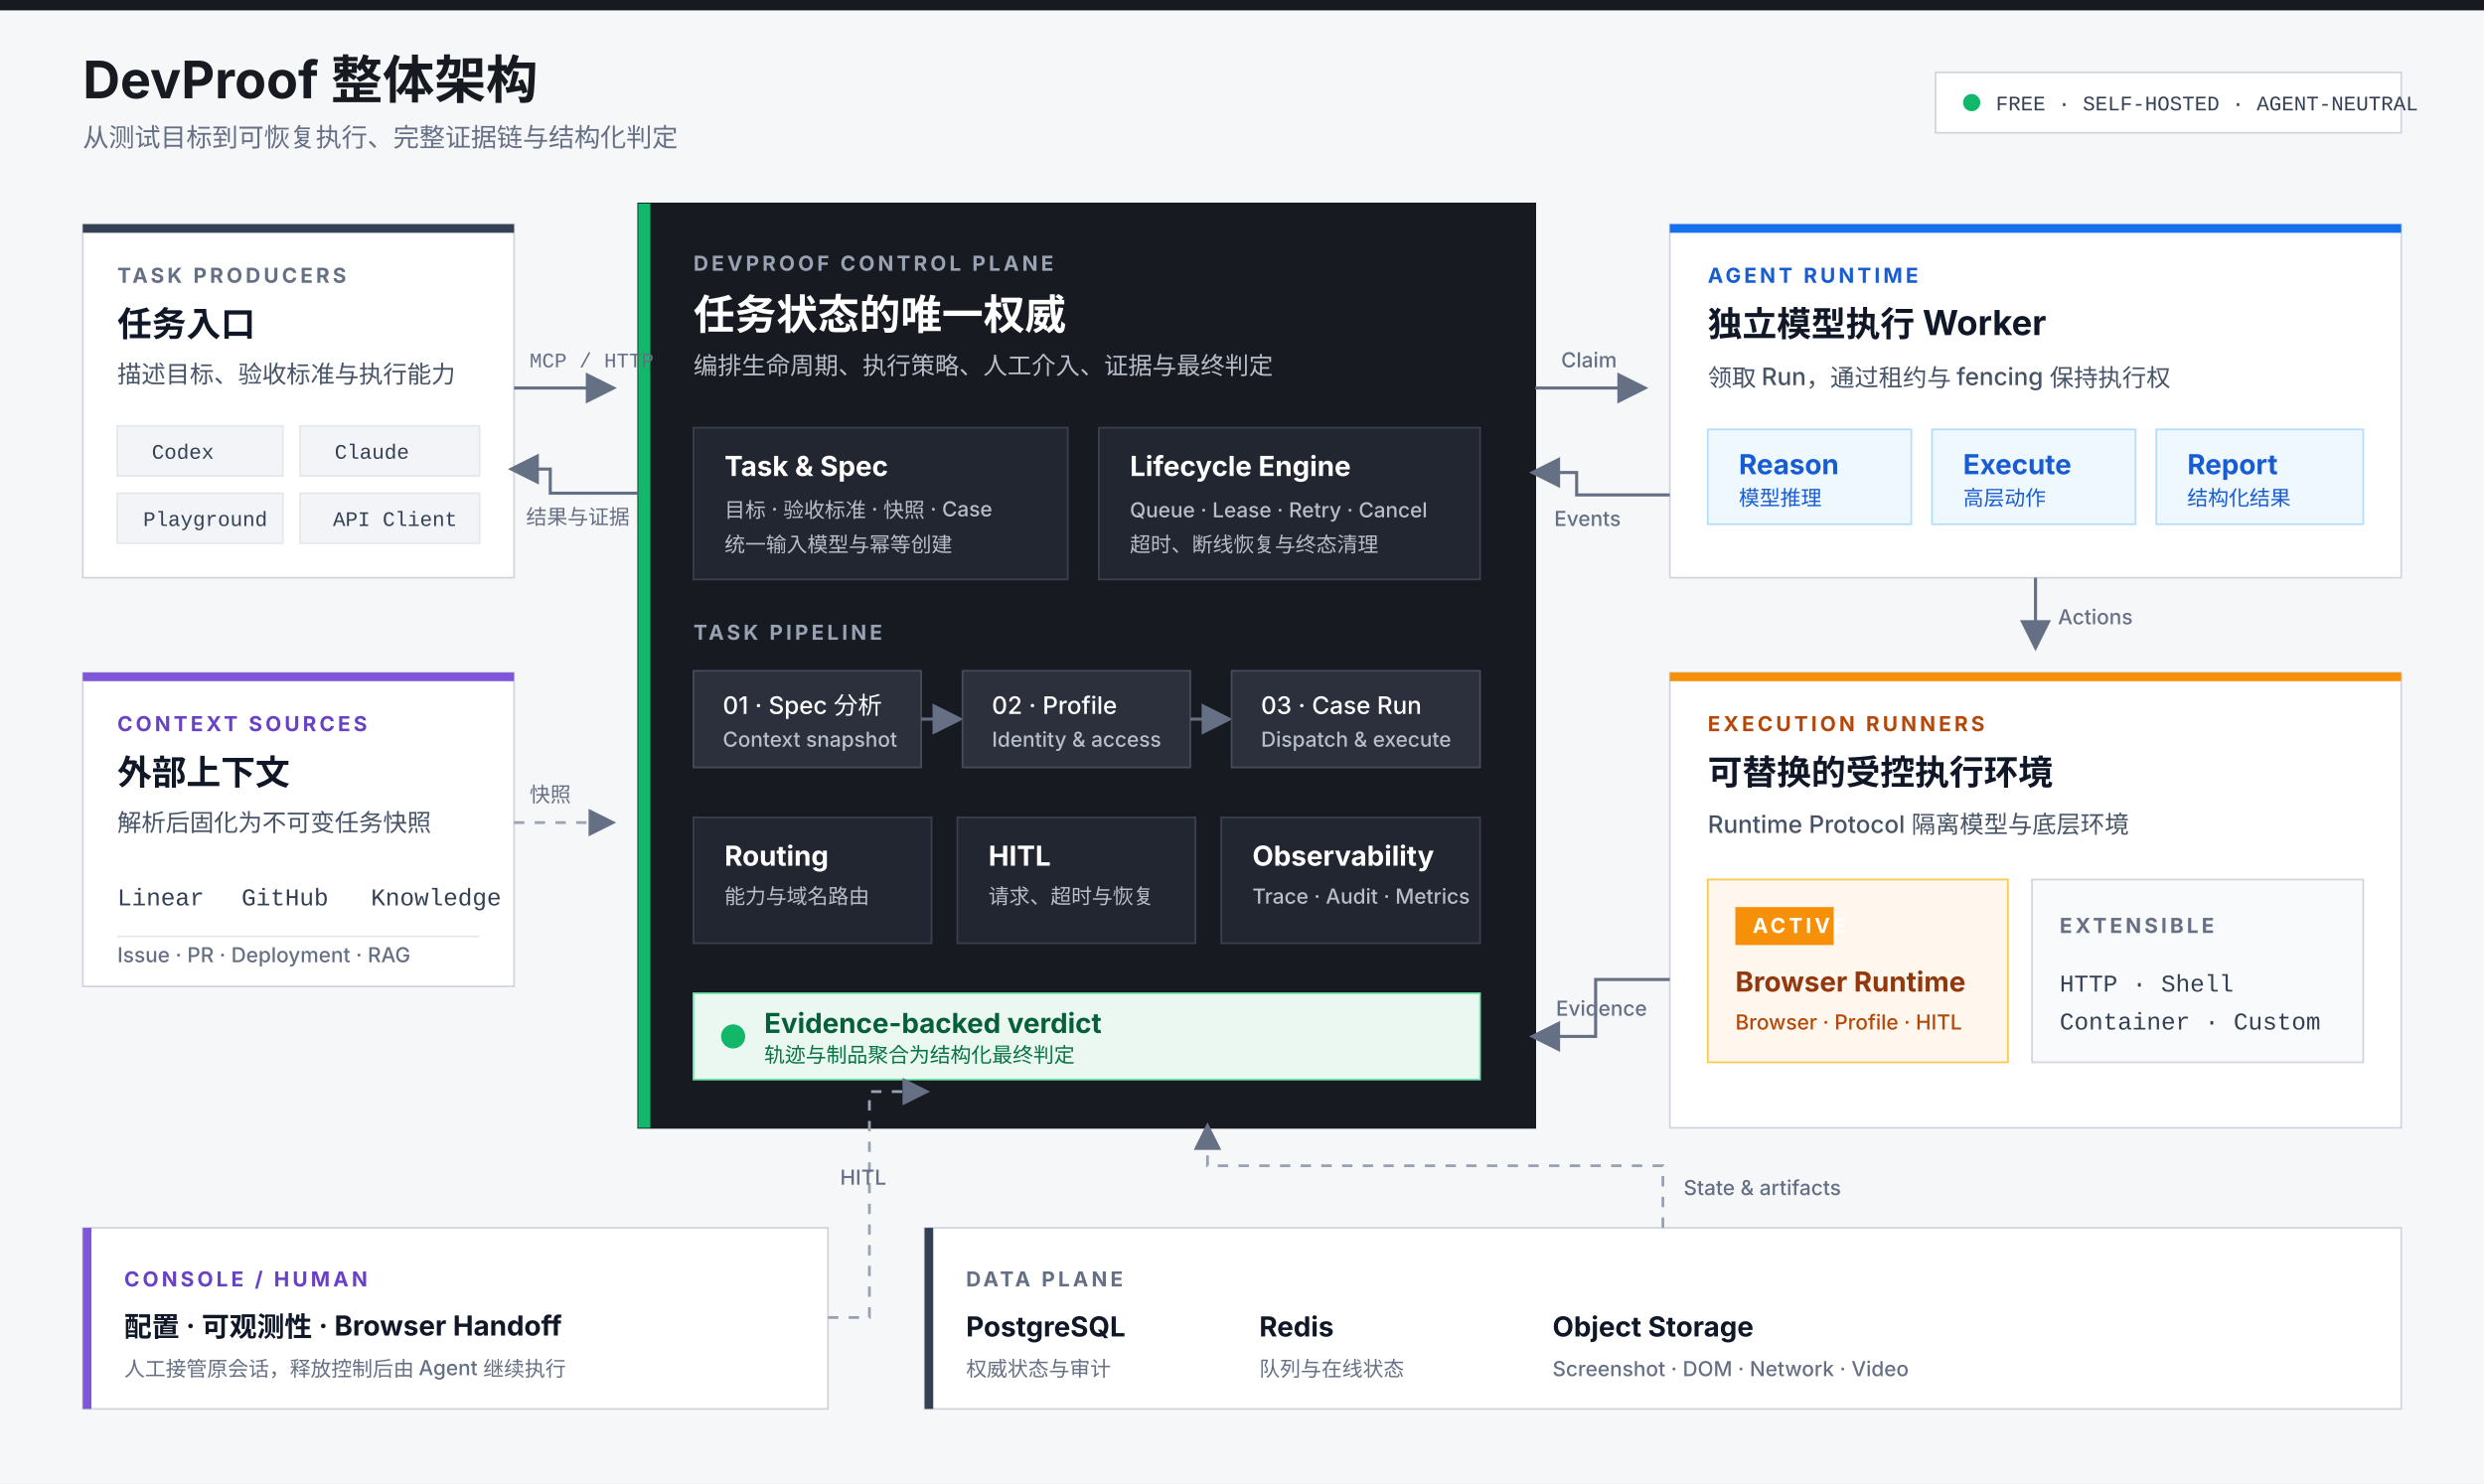
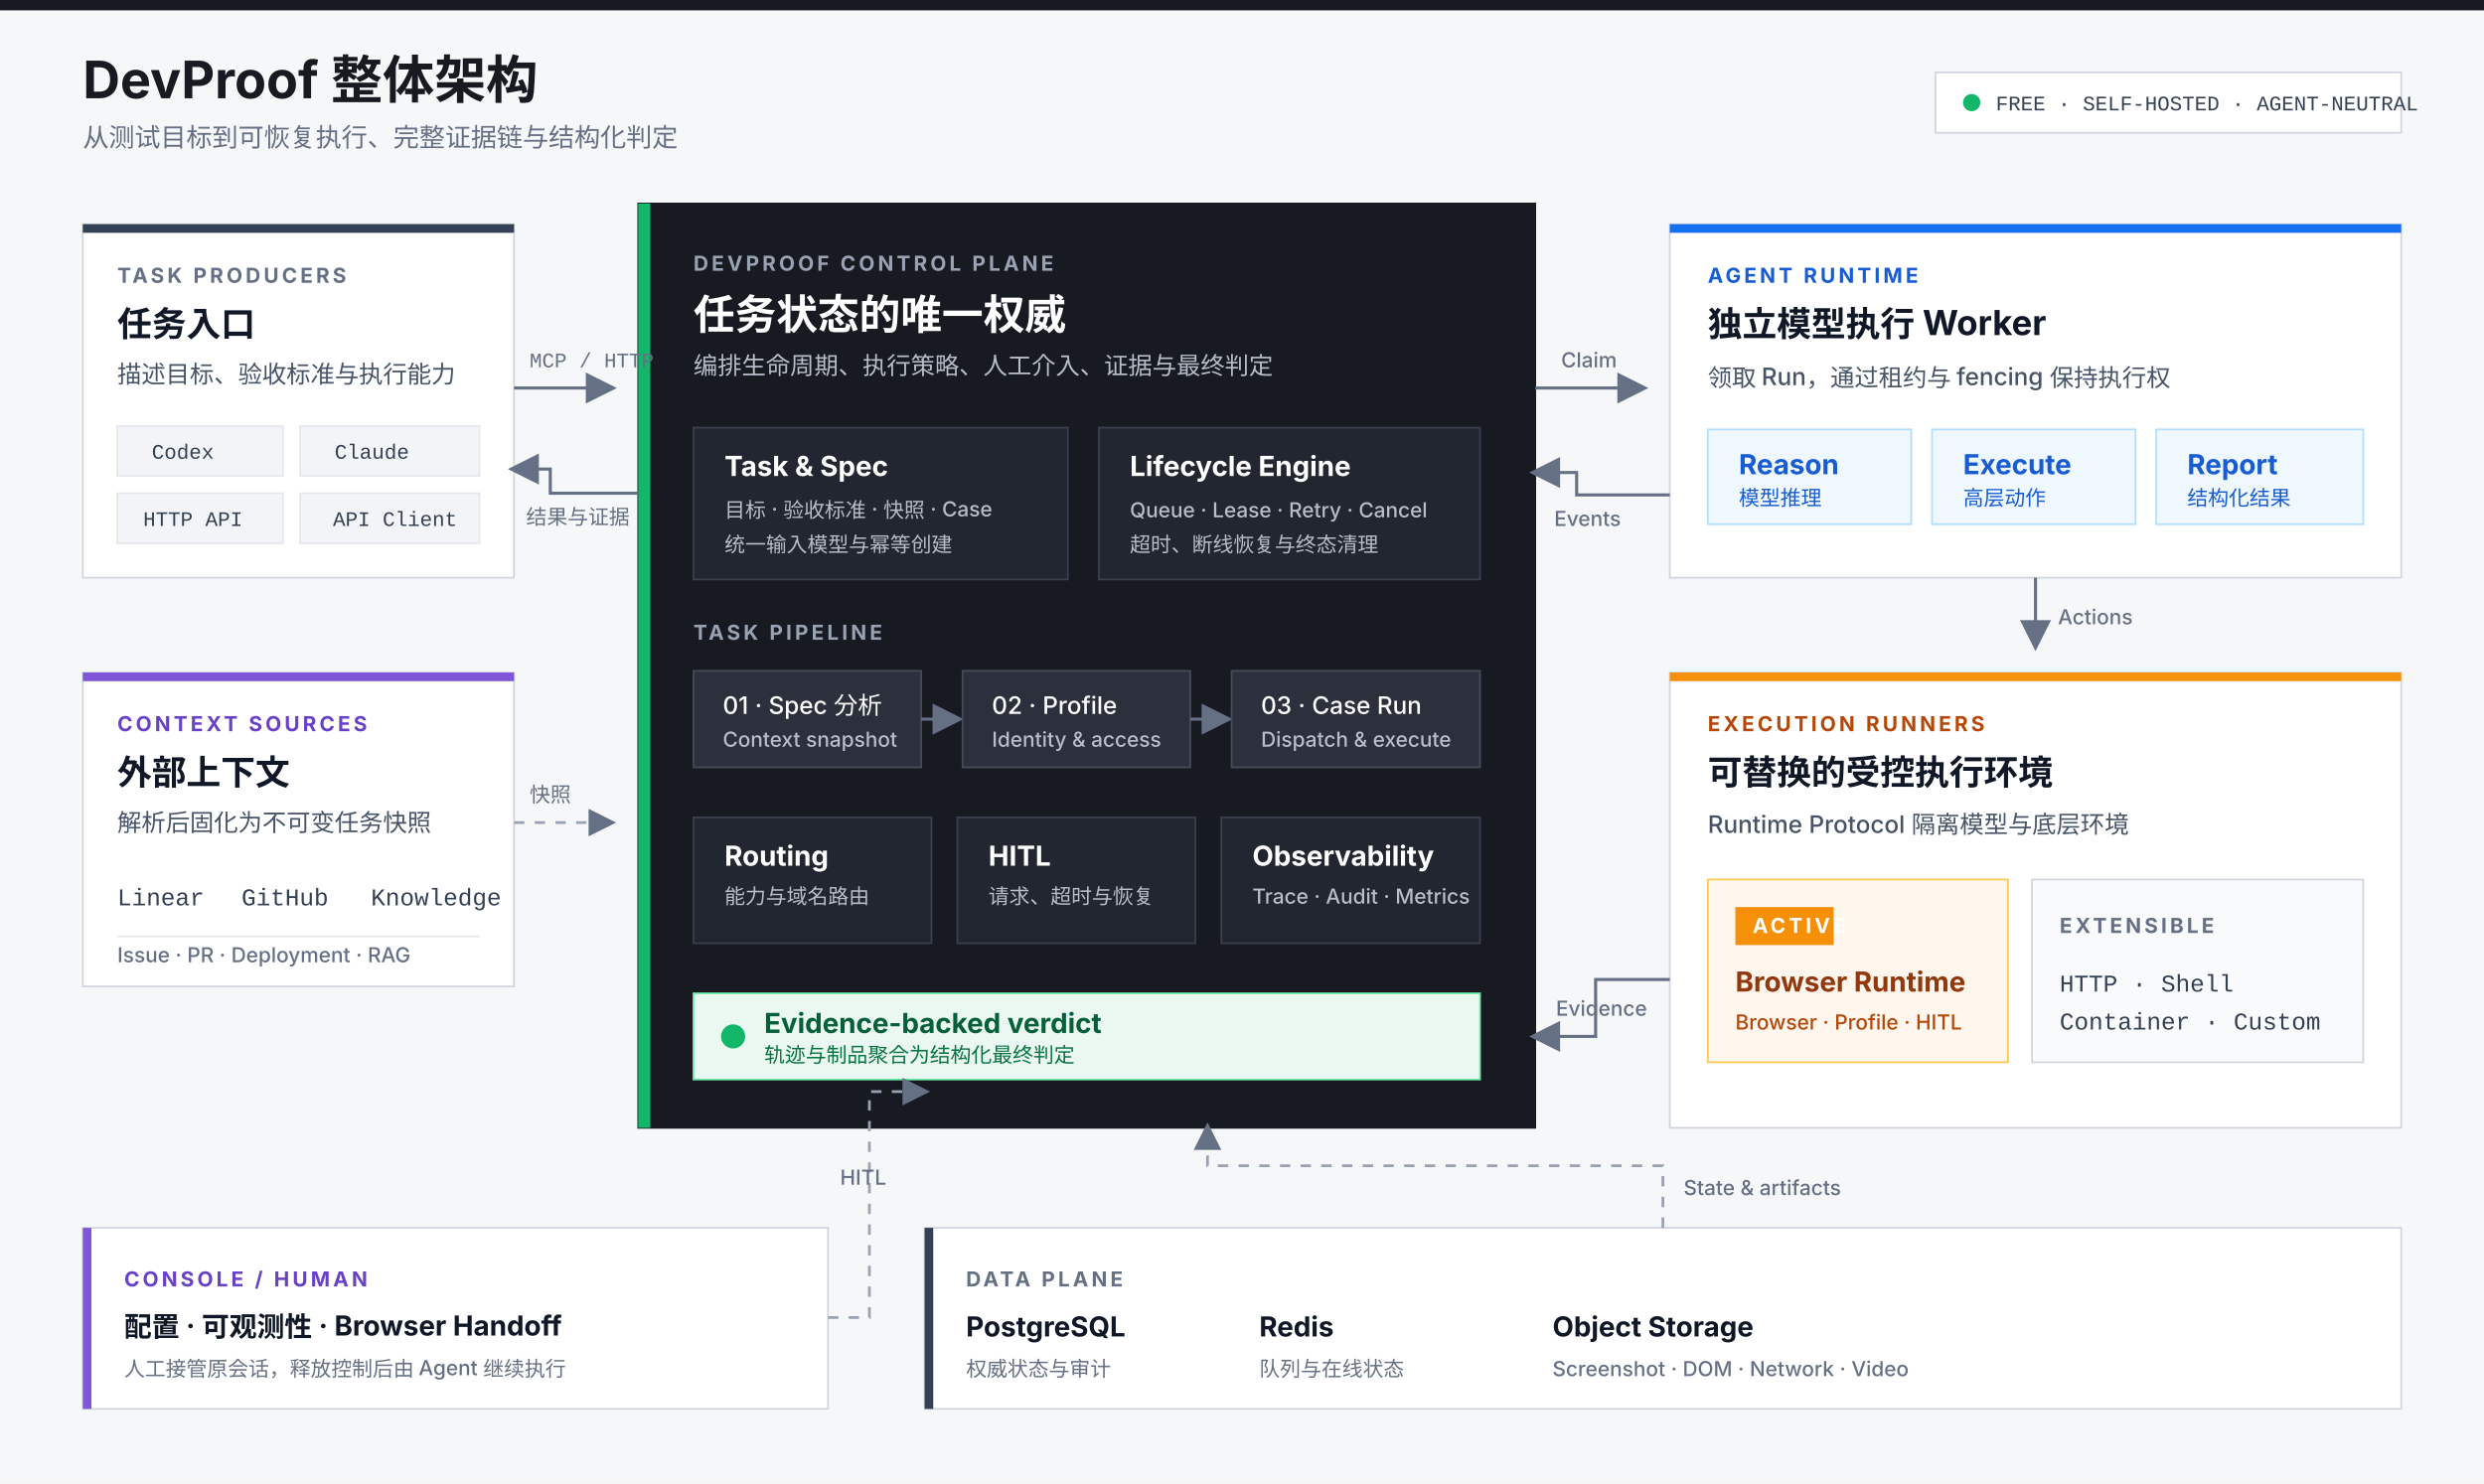
<svg xmlns="http://www.w3.org/2000/svg" width="1440" height="860" viewBox="0 0 1440 860" role="img" data-language="zh-CN" aria-labelledby="title description">
  <defs>
    <marker id="arrow" markerWidth="10" markerHeight="10" refX="8" refY="5" orient="auto" markerUnits="strokeWidth">
      <path d="M 0 0 L 10 5 L 0 10 z" fill="#667085" />
    </marker>
    <style>
      .sans {
        font-family: Inter, ui-sans-serif, -apple-system, BlinkMacSystemFont,
          "Segoe UI", sans-serif;
      }
      .mono {
        font-family: "SFMono-Regular", Consolas, "Liberation Mono", monospace;
      }
      .eyebrow {
        font-size: 12px;
        font-weight: 700;
        letter-spacing: 1.8px;
      }
      .section-title {
        font-size: 20px;
        font-weight: 700;
      }
      .card-title {
        font-size: 16px;
        font-weight: 700;
      }
      .body {
        font-size: 14px;
        font-weight: 500;
      }
      .small {
        font-size: 12px;
        font-weight: 500;
      }
      .flow {
        fill: none;
        stroke: #667085;
        stroke-width: 1.8;
        marker-end: url(#arrow);
      }
      .flow-dashed {
        fill: none;
        stroke: #98a2b3;
        stroke-dasharray: 6 6;
        stroke-width: 1.6;
        marker-end: url(#arrow);
      }
    </style>
  </defs>
  <rect width="1440" height="860" fill="#f6f7f9" />
  <path d="M 0 0 H 1440 V 6 H 0 Z" fill="#171a21" />
  <g class="sans">
    <text x="48" y="57" fill="#171a21" font-size="30" font-weight="750">
      DevProof 整体架构
    </text>
    <text x="48" y="85" fill="#667085" font-size="15" font-weight="500">
      从测试目标到可恢复执行、完整证据链与结构化判定
    </text>
    <rect x="1122" y="42" width="270" height="35" fill="#ffffff" stroke="#d0d5dd" />
    <circle cx="1143" cy="59.5" r="5" fill="#12b76a" />
    <text x="1157" y="64" class="mono small" fill="#344054">
      FREE · SELF-HOSTED · AGENT-NEUTRAL
    </text>
    <rect x="48" y="130" width="250" height="205" fill="#ffffff" stroke="#d0d5dd" />
    <rect x="48" y="130" width="250" height="5" fill="#344054" />
    <text x="68" y="164" class="eyebrow" fill="#667085">TASK PRODUCERS</text>
    <text x="68" y="195" class="section-title" fill="#101828">任务入口</text>
    <text x="68" y="222" class="body" fill="#475467">描述目标、验收标准与执行能力</text>
    <rect x="68" y="247" width="96" height="29" fill="#f2f4f7" stroke="#e4e7ec" />
    <text x="88" y="266" class="mono small" fill="#344054">Codex</text>
    <rect x="174" y="247" width="104" height="29" fill="#f2f4f7" stroke="#e4e7ec" />
    <text x="194" y="266" class="mono small" fill="#344054">Claude</text>
    <rect x="68" y="286" width="96" height="29" fill="#f2f4f7" stroke="#e4e7ec" />
-     <text x="83" y="305" class="mono small" fill="#344054">Playground</text>
+     <text x="83" y="305" class="mono small" fill="#344054">HTTP API</text>
    <rect x="174" y="286" width="104" height="29" fill="#f2f4f7" stroke="#e4e7ec" />
    <text x="193" y="305" class="mono small" fill="#344054">API Client</text>
    <rect x="48" y="390" width="250" height="182" fill="#ffffff" stroke="#d0d5dd" />
    <rect x="48" y="390" width="250" height="5" fill="#7f56d9" />
    <text x="68" y="424" class="eyebrow" fill="#6941c6">CONTEXT SOURCES</text>
    <text x="68" y="455" class="section-title" fill="#101828">外部上下文</text>
    <text x="68" y="482" class="body" fill="#475467">解析后固化为不可变任务快照</text>
    <text x="68" y="525" class="mono body" fill="#344054">Linear</text>
    <text x="140" y="525" class="mono body" fill="#344054">GitHub</text>
    <text x="215" y="525" class="mono body" fill="#344054">Knowledge</text>
    <path d="M 68 543 H 278" stroke="#e4e7ec" />
    <text x="68" y="558" class="small" fill="#667085">Issue · PR · Deployment · RAG</text>
    <rect x="370" y="118" width="520" height="536" fill="#171a21" stroke="#171a21" />
    <rect x="370" y="118" width="7" height="536" fill="#12b76a" />
    <text x="402" y="157" class="eyebrow" fill="#98a2b3">DEVPROOF CONTROL PLANE</text>
    <text x="402" y="191" font-size="24" font-weight="750" fill="#ffffff">
      任务状态的唯一权威
    </text>
    <text x="402" y="217" class="body" fill="#b7bec9">
      编排生命周期、执行策略、人工介入、证据与最终判定
    </text>
    <rect x="402" y="248" width="217" height="88" fill="#222631" stroke="#3a404e" />
    <text x="420" y="276" class="card-title" fill="#ffffff">Task &amp; Spec</text>
    <text x="420" y="300" class="small" fill="#b7bec9">目标 · 验收标准 · 快照 · Case</text>
    <text x="420" y="320" class="small" fill="#b7bec9">统一输入模型与幂等创建</text>
    <rect x="637" y="248" width="221" height="88" fill="#222631" stroke="#3a404e" />
    <text x="655" y="276" class="card-title" fill="#ffffff">Lifecycle Engine</text>
    <text x="655" y="300" class="small" fill="#b7bec9">Queue · Lease · Retry · Cancel</text>
    <text x="655" y="320" class="small" fill="#b7bec9">超时、断线恢复与终态清理</text>
    <text x="402" y="371" class="eyebrow" fill="#98a2b3">TASK PIPELINE</text>
    <rect x="402" y="389" width="132" height="56" fill="#2b303c" stroke="#454c5c" />
    <text x="419" y="414" class="body" fill="#ffffff">01 · Spec 分析</text>
    <text x="419" y="433" class="small" fill="#b7bec9">Context snapshot</text>
    <path d="M 534 417 H 555" class="flow" stroke="#667085" />
    <rect x="558" y="389" width="132" height="56" fill="#2b303c" stroke="#454c5c" />
    <text x="575" y="414" class="body" fill="#ffffff">02 · Profile</text>
    <text x="575" y="433" class="small" fill="#b7bec9">Identity &amp; access</text>
    <path d="M 690 417 H 711" class="flow" stroke="#667085" />
    <rect x="714" y="389" width="144" height="56" fill="#2b303c" stroke="#454c5c" />
    <text x="731" y="414" class="body" fill="#ffffff">03 · Case Run</text>
    <text x="731" y="433" class="small" fill="#b7bec9">Dispatch &amp; execute</text>
    <rect x="402" y="474" width="138" height="73" fill="#222631" stroke="#3a404e" />
    <text x="420" y="502" class="card-title" fill="#ffffff">Routing</text>
    <text x="420" y="524" class="small" fill="#b7bec9">能力与域名路由</text>
    <rect x="555" y="474" width="138" height="73" fill="#222631" stroke="#3a404e" />
    <text x="573" y="502" class="card-title" fill="#ffffff">HITL</text>
    <text x="573" y="524" class="small" fill="#b7bec9">请求、超时与恢复</text>
    <rect x="708" y="474" width="150" height="73" fill="#222631" stroke="#3a404e" />
    <text x="726" y="502" class="card-title" fill="#ffffff">Observability</text>
    <text x="726" y="524" class="small" fill="#b7bec9">Trace · Audit · Metrics</text>
    <rect x="402" y="576" width="456" height="50" fill="#eaf8f1" stroke="#6ce9a6" />
    <circle cx="425" cy="601" r="7" fill="#12b76a" />
    <text x="443" y="599" class="card-title" fill="#05603a">Evidence-backed verdict</text>
    <text x="443" y="616" class="small" fill="#087443">轨迹与制品聚合为结构化最终判定</text>
    <rect x="968" y="130" width="424" height="205" fill="#ffffff" stroke="#d0d5dd" />
    <rect x="968" y="130" width="424" height="5" fill="#1570ef" />
    <text x="990" y="164" class="eyebrow" fill="#175cd3">AGENT RUNTIME</text>
    <text x="990" y="195" class="section-title" fill="#101828">独立模型执行 Worker</text>
    <text x="990" y="224" class="body" fill="#475467">领取 Run，通过租约与 fencing 保持执行权</text>
    <rect x="990" y="249" width="118" height="55" fill="#eff8ff" stroke="#b2ddff" />
    <text x="1008" y="275" class="card-title" fill="#175cd3">Reason</text>
    <text x="1008" y="293" class="small" fill="#175cd3">模型推理</text>
    <rect x="1120" y="249" width="118" height="55" fill="#eff8ff" stroke="#b2ddff" />
    <text x="1138" y="275" class="card-title" fill="#175cd3">Execute</text>
    <text x="1138" y="293" class="small" fill="#175cd3">高层动作</text>
    <rect x="1250" y="249" width="120" height="55" fill="#eff8ff" stroke="#b2ddff" />
    <text x="1268" y="275" class="card-title" fill="#175cd3">Report</text>
    <text x="1268" y="293" class="small" fill="#175cd3">结构化结果</text>
    <rect x="968" y="390" width="424" height="264" fill="#ffffff" stroke="#d0d5dd" />
    <rect x="968" y="390" width="424" height="5" fill="#f79009" />
    <text x="990" y="424" class="eyebrow" fill="#b54708">EXECUTION RUNNERS</text>
    <text x="990" y="455" class="section-title" fill="#101828">可替换的受控执行环境</text>
    <text x="990" y="483" class="body" fill="#475467">Runtime Protocol 隔离模型与底层环境</text>
    <rect x="990" y="510" width="174" height="106" fill="#fff7ed" stroke="#fec84b" />
    <rect x="1006" y="526" width="57" height="22" fill="#f79009" />
    <text x="1016" y="541" class="eyebrow" fill="#ffffff" font-size="10">ACTIVE</text>
    <text x="1006" y="575" class="card-title" fill="#93370d">Browser Runtime</text>
    <text x="1006" y="597" class="small" fill="#b54708">Browser · Profile · HITL</text>
    <rect x="1178" y="510" width="192" height="106" fill="#f9fafb" stroke="#d0d5dd" />
    <text x="1194" y="541" class="eyebrow" fill="#667085">EXTENSIBLE</text>
    <text x="1194" y="575" class="mono body" fill="#344054">HTTP · Shell</text>
    <text x="1194" y="597" class="mono body" fill="#344054">Container · Custom</text>
    <path d="M 298 225 H 354" class="flow" />
    <text x="307" y="213" class="mono small" fill="#667085">MCP / HTTP</text>
    <path d="M 370 286 H 319 V 272 H 298" class="flow" />
    <text x="305" y="304" class="small" fill="#667085">结果与证据</text>
    <path d="M 298 477 H 354" class="flow-dashed" />
    <text x="307" y="465" class="small" fill="#667085">快照</text>
    <path d="M 890 225 H 952" class="flow" />
    <text x="905" y="213" class="small" fill="#667085">Claim</text>
    <path d="M 968 287 H 914 V 274 H 890" class="flow" />
    <text x="901" y="305" class="small" fill="#667085">Events</text>
    <path d="M 1180 335 V 374" class="flow" />
    <text x="1193" y="362" class="small" fill="#667085">Actions</text>
    <path d="M 968 568 H 925 V 601 H 890" class="flow" />
    <text x="902" y="589" class="small" fill="#667085">Evidence</text>
    <rect x="48" y="712" width="432" height="105" fill="#ffffff" stroke="#d0d5dd" />
    <rect x="48" y="712" width="5" height="105" fill="#7f56d9" />
    <text x="72" y="746" class="eyebrow" fill="#6941c6">CONSOLE / HUMAN</text>
    <text x="72" y="775" class="card-title" fill="#101828">配置 · 可观测性 · Browser Handoff</text>
    <text x="72" y="798" class="small" fill="#667085">人工接管原会话，释放控制后由 Agent 继续执行</text>
    <rect x="536" y="712" width="856" height="105" fill="#ffffff" stroke="#d0d5dd" />
    <rect x="536" y="712" width="5" height="105" fill="#344054" />
    <text x="560" y="746" class="eyebrow" fill="#667085">DATA PLANE</text>
    <text x="560" y="775" class="card-title" fill="#101828">PostgreSQL</text>
    <text x="730" y="775" class="card-title" fill="#101828">Redis</text>
    <text x="900" y="775" class="card-title" fill="#101828">Object Storage</text>
    <text x="560" y="798" class="small" fill="#667085">
      权威状态与审计
    </text>
    <text x="730" y="798" class="small" fill="#667085">队列与在线状态</text>
    <text x="900" y="798" class="small" fill="#667085">Screenshot · DOM · Network · Video</text>
    <path d="M 480 764 H 504 V 633 H 536" class="flow-dashed" />
    <text x="487" y="687" class="small" fill="#667085">HITL</text>
    <path d="M 964 712 V 676 H 700 V 654" class="flow-dashed" />
    <text x="976" y="693" class="small" fill="#667085">State &amp; artifacts</text>
  </g>
</svg>
